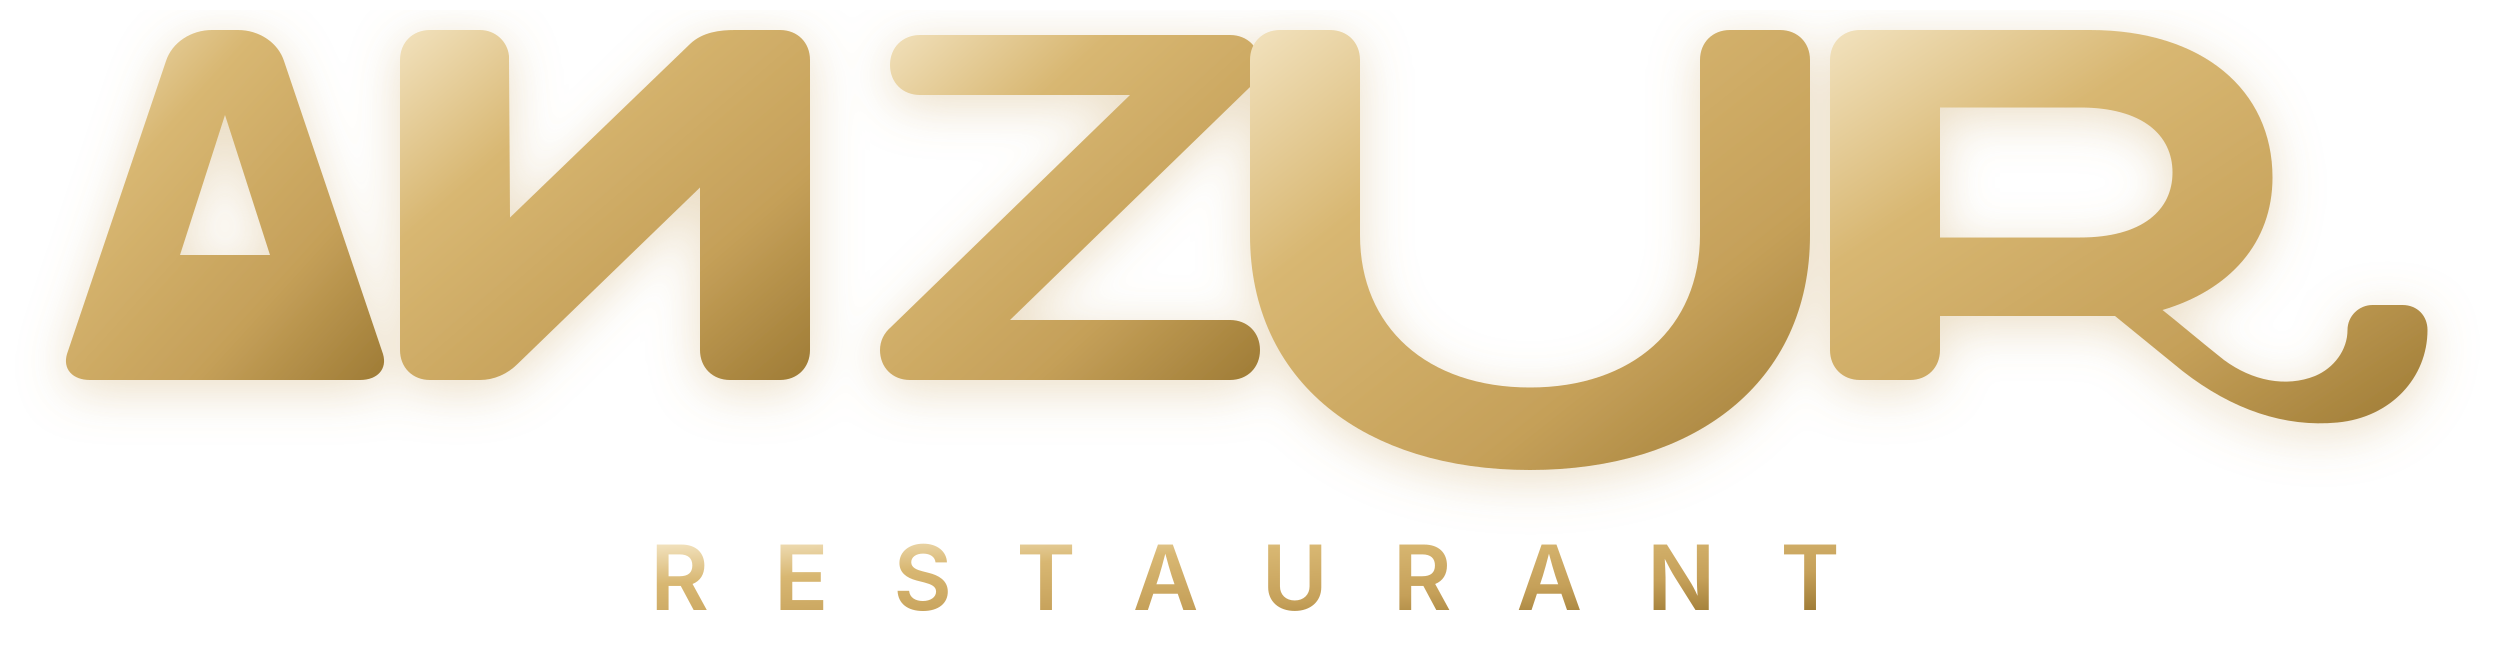
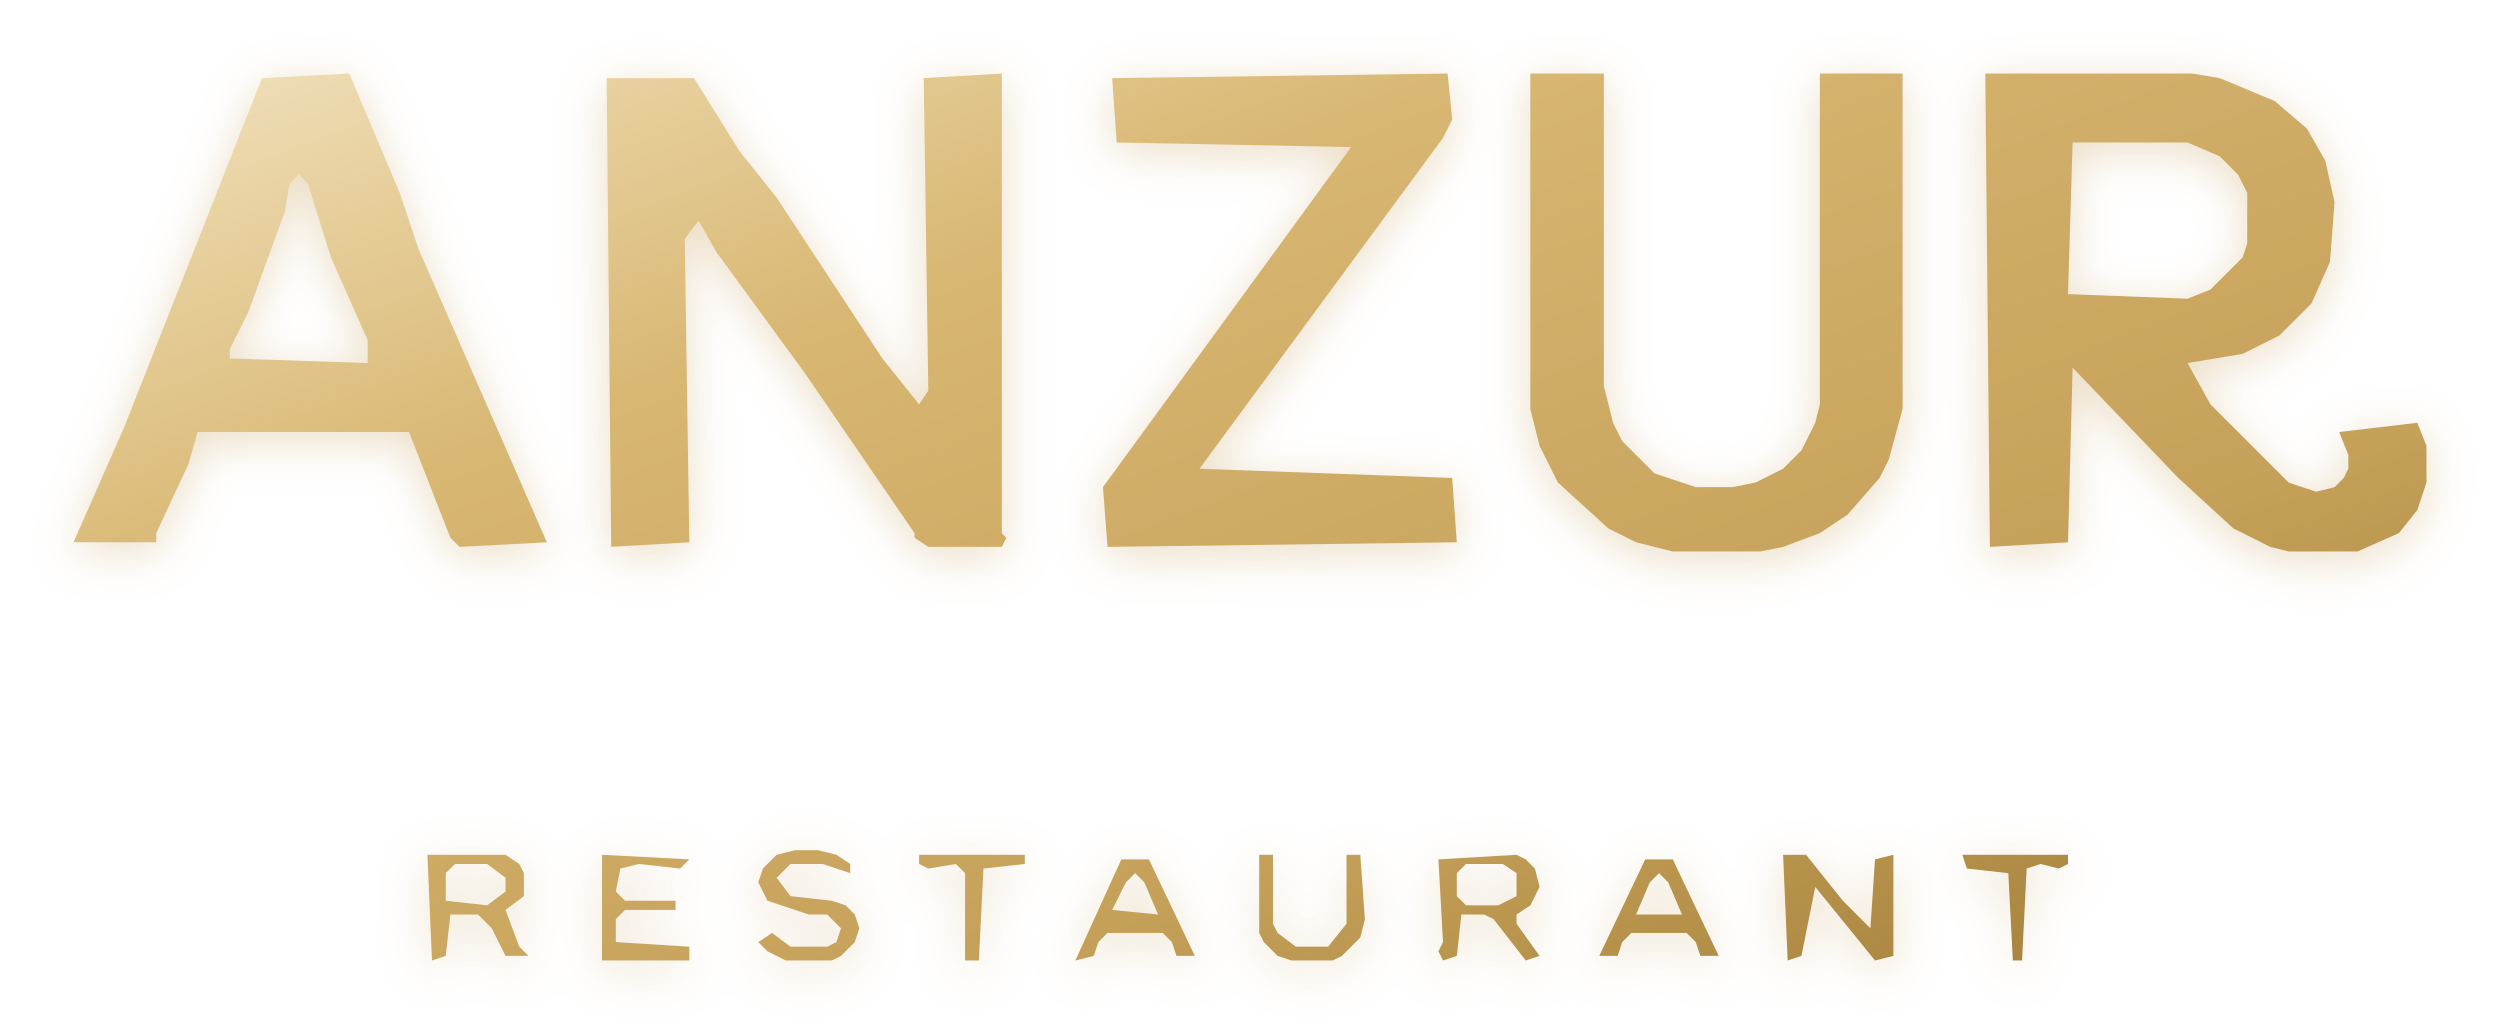
- <svg xmlns="http://www.w3.org/2000/svg" viewBox="0 0 500 130" width="100%" height="auto">
+ <svg xmlns="http://www.w3.org/2000/svg" viewBox="0 0 544 225" width="100%" height="auto">
  <defs>
-     <linearGradient id="wmGold" x1="0%" y1="0%" x2="100%" y2="100%">
+     <linearGradient id="wmGoldGrad" x1="0%" y1="0%" x2="100%" y2="100%">
      <stop offset="0%" stop-color="#F2E2BE" />
      <stop offset="30%" stop-color="#D8B772" />
      <stop offset="70%" stop-color="#C5A059" />
      <stop offset="100%" stop-color="#9E7B35" />
    </linearGradient>
    <filter id="wmGlow" x="-15%" y="-15%" width="130%" height="130%">
      <feDropShadow dx="0" dy="2" stdDeviation="5" flood-color="#C5A059" flood-opacity="0.35" />
    </filter>
  </defs>
-   <g fill="url(#wmGold)" filter="url(#wmGlow)">
-     <path d="M 42 76 L 18 76 C 14.5 76 12.5 73.8 13.4 70.8 L 33.2 12.2 C 34.4 8.5 38.2 6 42.4 6 L 47.6 6 C 51.8 6 55.6 8.5 56.8 12.2 L 76.6 70.8 C 77.5 73.8 75.5 76 72 76 L 48 76 Z M 36 51 L 54 51 L 45 23 Z" />
-     <path d="M 96 76 L 86 76 C 82.5 76 80 73.5 80 70 L 80 12 C 80 8.5 82.5 6 86 6 L 96 6 C 99 6 101.5 8.2 101.8 11.2 L 102 43.5 L 138 8.8 C 140.5 6.4 144 6 147 6 L 156 6 C 159.5 6 162 8.5 162 12 L 162 70 C 162 73.5 159.5 76 156 76 L 146 76 C 142.5 76 140 73.5 140 70 L 140 37.5 L 103.5 72.8 C 101.5 74.8 98.8 76 96 76 Z" />
-     <path d="M 182 76 C 178.5 76 176 73.5 176 70 C 176 68.2 176.8 66.6 178.2 65.4 L 226 19 L 184 19 C 180.5 19 178 16.5 178 13 C 178 9.5 180.5 7 184 7 L 246 7 C 249.5 7 252 9.5 252 13 C 252 14.8 251.2 16.4 249.8 17.6 L 202 64 L 246 64 C 249.5 64 252 66.5 252 70 C 252 73.5 249.5 76 246 76 Z" />
-     <path d="M 272 12 L 272 47 C 272 65.5 285.5 77.5 306 77.5 C 326.5 77.5 340 65.5 340 47 L 340 12 C 340 8.5 342.5 6 346 6 L 356 6 C 359.5 6 362 8.5 362 12 L 362 47 C 362 76.5 339 94 306 94 C 273 94 250 76.5 250 47 L 250 12 C 250 8.5 252.5 6 256 6 L 266 6 C 269.5 6 272 8.5 272 12 Z" />
-     <path d="M 382 76 L 372 76 C 368.5 76 366 73.5 366 70 L 366 12 C 366 8.5 368.5 6 372 6 L 418 6 C 440.5 6 454.5 18 454.5 35.5 C 454.5 48.5 446 58 432.5 62 C 435.8 64.6 440 68.2 444.8 72 C 450.5 76.2 457.2 77.5 463 75.2 C 466.8 73.6 469.5 70 469.5 66 C 469.5 63.2 471.8 61 474.5 61 L 480.5 61 C 483.5 61 485.5 63.2 485.5 66 C 485.5 75.5 478.2 83.5 467.5 84.5 C 457 85.5 446.5 82 436.5 74.2 L 423 63.2 L 388 63.2 L 388 70 C 388 73.5 385.5 76 382 76 Z M 388 47.5 L 416 47.5 C 428.5 47.5 434.5 42 434.5 34.5 C 434.5 27 428.5 21.5 416 21.5 L 388 21.5 Z" />
-   </g>
-   <text x="249" y="122" font-family="'Montserrat', -apple-system, BlinkMacSystemFont, sans-serif" font-size="18" font-weight="600" letter-spacing="13" fill="url(#wmGold)" text-anchor="middle">RESTAURANT</text>
+   <path d="M 432.0 16.0 L 433.0 119.0 L 450.0 118.0 L 451.0 80.0 L 474.0 104.0 L 486.0 115.0 L 494.0 119.0 L 498.0 120.0 L 513.0 120.0 L 522.0 116.0 L 526.0 111.0 L 528.0 105.0 L 528.0 97.0 L 526.0 92.0 L 509.0 94.0 L 511.0 99.0 L 511.0 102.0 L 510.0 104.0 L 508.0 106.0 L 504.0 107.0 L 498.0 105.0 L 481.0 88.0 L 476.0 79.0 L 488.0 77.0 L 496.0 73.0 L 503.0 66.0 L 507.0 57.0 L 508.0 44.0 L 506.0 35.0 L 502.0 28.0 L 495.0 22.0 L 483.0 17.0 L 477.0 16.0 Z M 451.0 31.0 L 476.0 31.0 L 483.0 34.0 L 487.0 38.0 L 489.0 42.0 L 489.0 53.0 L 488.0 56.0 L 481.0 63.0 L 476.0 65.0 L 450.0 64.0 Z M 333.0 16.0 L 333.0 89.0 L 335.0 97.0 L 339.0 105.0 L 350.0 115.0 L 356.0 118.0 L 364.0 120.0 L 383.0 120.0 L 388.0 119.0 L 396.0 116.0 L 402.0 112.0 L 409.0 104.0 L 411.0 100.0 L 414.0 89.0 L 414.0 16.0 L 396.0 16.0 L 396.0 88.0 L 395.0 92.0 L 392.0 98.0 L 388.0 102.0 L 382.0 105.0 L 377.0 106.0 L 369.0 106.0 L 360.0 103.0 L 353.0 96.0 L 351.0 92.0 L 349.0 84.0 L 349.0 16.0 Z M 242.0 17.0 L 243.0 31.0 L 294.0 32.0 L 240.0 106.0 L 241.0 119.0 L 317.0 118.0 L 316.0 104.0 L 261.0 102.0 L 314.0 30.0 L 316.0 26.0 L 315.0 16.0 Z M 132.0 17.0 L 133.0 119.0 L 150.0 118.0 L 149.0 52.0 L 152.0 48.0 L 156.0 55.0 L 175.0 81.0 L 199.0 116.0 L 199.0 117.0 L 202.0 119.0 L 218.0 119.0 L 219.0 117.0 L 218.0 116.0 L 218.0 16.0 L 201.0 17.0 L 202.0 85.0 L 200.0 88.0 L 192.0 78.0 L 169.0 43.0 L 161.0 33.0 L 151.0 17.0 Z M 57.0 17.0 L 27.0 93.0 L 16.0 118.0 L 34.0 118.0 L 34.0 116.0 L 41.0 101.0 L 43.0 94.0 L 89.0 94.0 L 98.0 117.0 L 100.0 119.0 L 119.0 118.0 L 91.0 54.0 L 87.0 42.0 L 76.0 16.0 Z M 65.0 38.0 L 67.0 40.0 L 72.0 56.0 L 80.0 74.0 L 80.0 79.0 L 50.0 78.0 L 50.0 76.0 L 54.0 68.0 L 62.0 46.0 L 63.0 40.0 Z M 427.0 186.0 L 428.0 189.0 L 437.0 190.0 L 438.0 209.0 L 440.0 209.0 L 441.0 189.0 L 444.0 188.0 L 448.0 189.0 L 450.0 188.0 L 450.0 186.0 Z M 388.0 186.0 L 389.0 209.0 L 392.0 208.0 L 395.0 193.0 L 408.0 209.0 L 412.0 208.0 L 412.0 186.0 L 408.0 187.0 L 407.0 202.0 L 401.0 196.0 L 393.0 186.0 Z M 358.0 187.0 L 348.0 208.0 L 352.0 208.0 L 353.0 205.0 L 355.0 203.0 L 367.0 203.0 L 369.0 205.0 L 370.0 208.0 L 374.0 208.0 L 364.0 187.0 Z M 361.0 190.0 L 363.0 192.0 L 366.0 199.0 L 356.0 199.0 L 359.0 192.0 Z M 313.0 187.0 L 314.0 205.0 L 313.0 207.0 L 314.0 209.0 L 317.0 208.0 L 318.0 199.0 L 323.0 199.0 L 325.0 200.0 L 332.0 209.0 L 335.0 208.0 L 330.0 201.0 L 330.0 199.0 L 333.0 197.0 L 335.0 193.0 L 334.0 189.0 L 332.0 187.0 L 330.0 186.0 Z M 317.0 190.0 L 319.0 188.0 L 327.0 188.0 L 330.0 190.0 L 330.0 195.0 L 326.0 197.0 L 319.0 197.0 L 317.0 195.0 Z M 274.0 186.0 L 274.0 203.0 L 275.0 205.0 L 278.0 208.0 L 281.0 209.0 L 290.0 209.0 L 292.0 208.0 L 296.0 204.0 L 297.0 200.0 L 296.0 186.0 L 293.0 186.0 L 293.0 201.0 L 289.0 206.0 L 282.0 206.0 L 278.0 203.0 L 277.0 201.0 L 277.0 186.0 Z M 244.0 187.0 L 234.0 209.0 L 238.0 208.0 L 239.0 205.0 L 241.0 203.0 L 253.0 203.0 L 255.0 205.0 L 256.0 208.0 L 260.0 208.0 L 250.0 187.0 Z M 247.0 190.0 L 249.0 192.0 L 252.0 199.0 L 242.0 198.0 L 245.0 192.0 Z M 200.0 186.0 L 200.0 188.0 L 202.0 189.0 L 208.0 188.0 L 210.0 190.0 L 210.0 209.0 L 213.0 209.0 L 214.0 189.0 L 223.0 188.0 L 223.0 186.0 Z M 131.0 186.0 L 131.0 209.0 L 150.0 209.0 L 150.0 206.0 L 134.0 205.0 L 134.0 200.0 L 136.0 198.0 L 147.0 198.0 L 147.0 196.0 L 136.0 196.0 L 134.0 194.0 L 135.0 189.0 L 139.0 188.0 L 148.0 189.0 L 150.0 187.0 Z M 93.0 186.0 L 94.0 209.0 L 97.0 208.0 L 98.0 199.0 L 104.0 199.0 L 107.0 202.0 L 110.0 208.0 L 115.0 208.0 L 113.0 206.0 L 110.0 198.0 L 114.0 195.0 L 114.0 190.0 L 113.0 188.0 L 110.0 186.0 Z M 97.0 190.0 L 99.0 188.0 L 106.0 188.0 L 110.0 191.0 L 110.0 194.0 L 106.0 197.0 L 97.0 196.0 Z M 169.0 186.0 L 166.0 189.0 L 165.0 192.0 L 167.0 196.0 L 176.0 199.0 L 180.0 199.0 L 183.0 202.0 L 182.0 205.0 L 180.0 206.0 L 172.0 206.0 L 168.0 203.0 L 165.0 205.0 L 167.0 207.0 L 171.0 209.0 L 181.0 209.0 L 183.0 208.0 L 186.0 205.0 L 187.0 202.0 L 186.0 199.0 L 184.0 197.0 L 181.0 196.0 L 172.0 195.0 L 169.0 191.0 L 172.0 188.0 L 179.0 188.0 L 185.0 190.0 L 185.0 188.0 L 182.0 186.0 L 178.0 185.0 L 173.0 185.0 Z" fill="url(#wmGoldGrad)" fill-rule="evenodd" filter="url(#wmGlow)" />
</svg>
